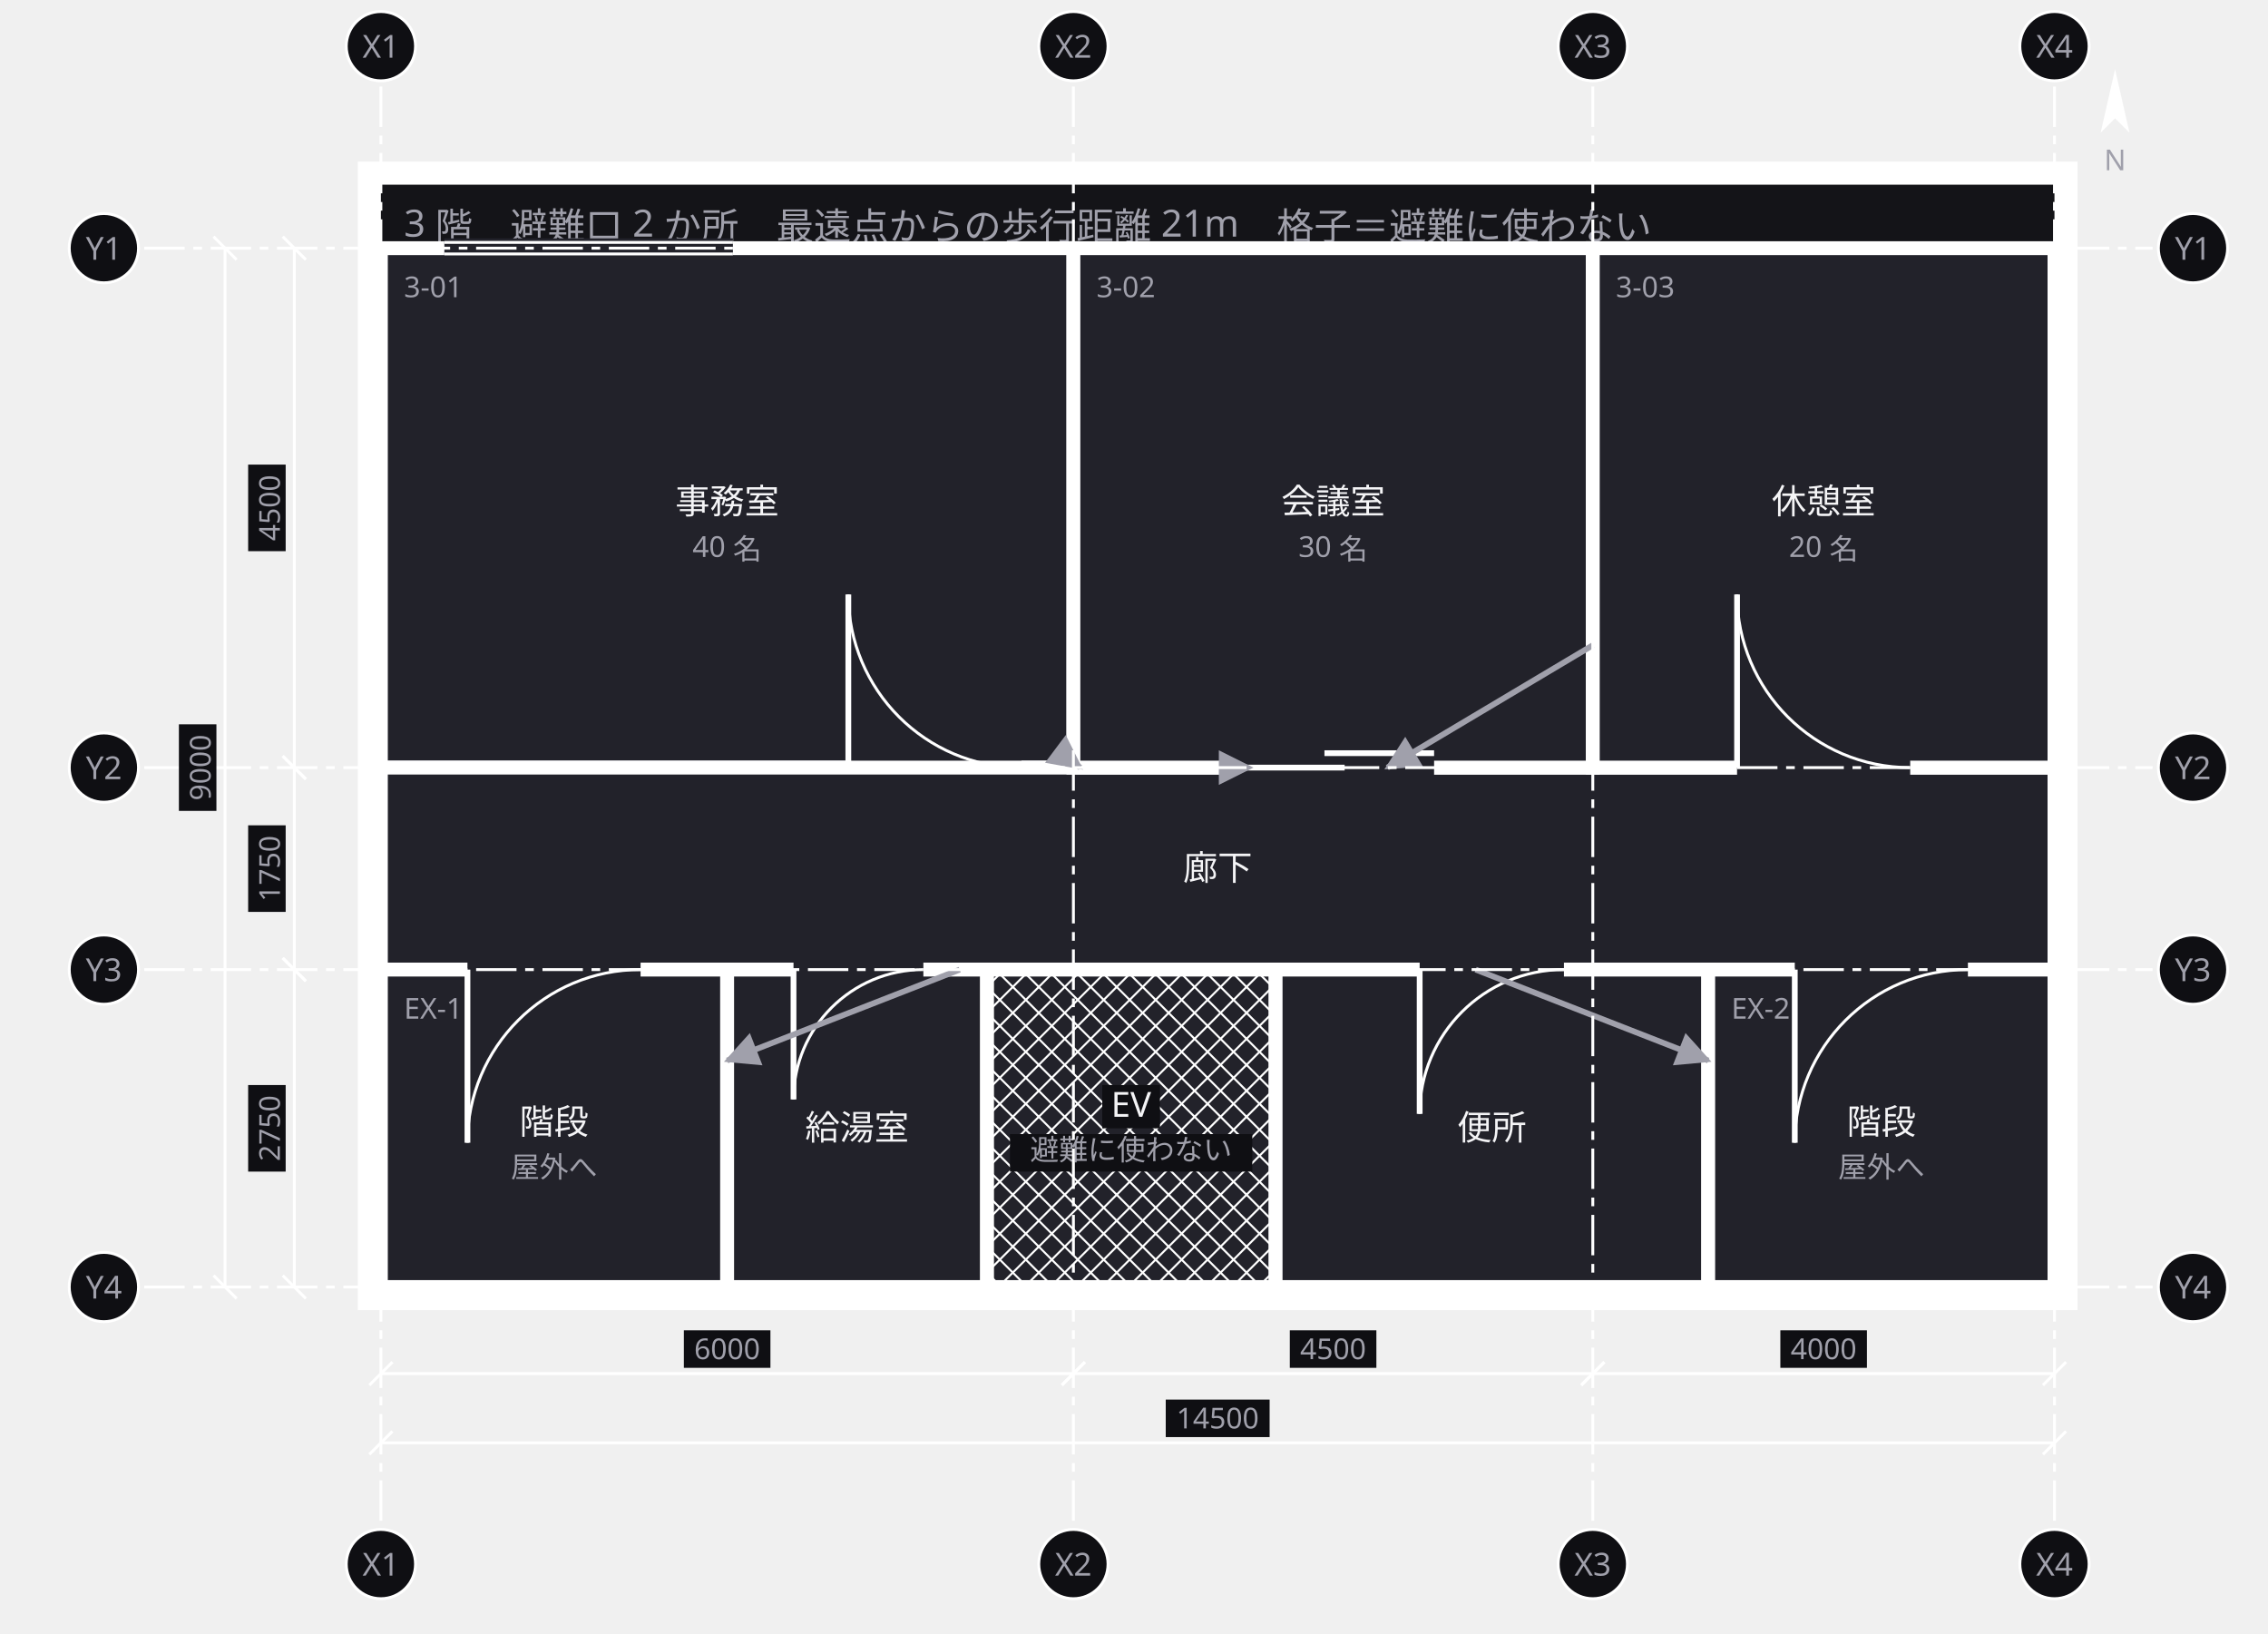
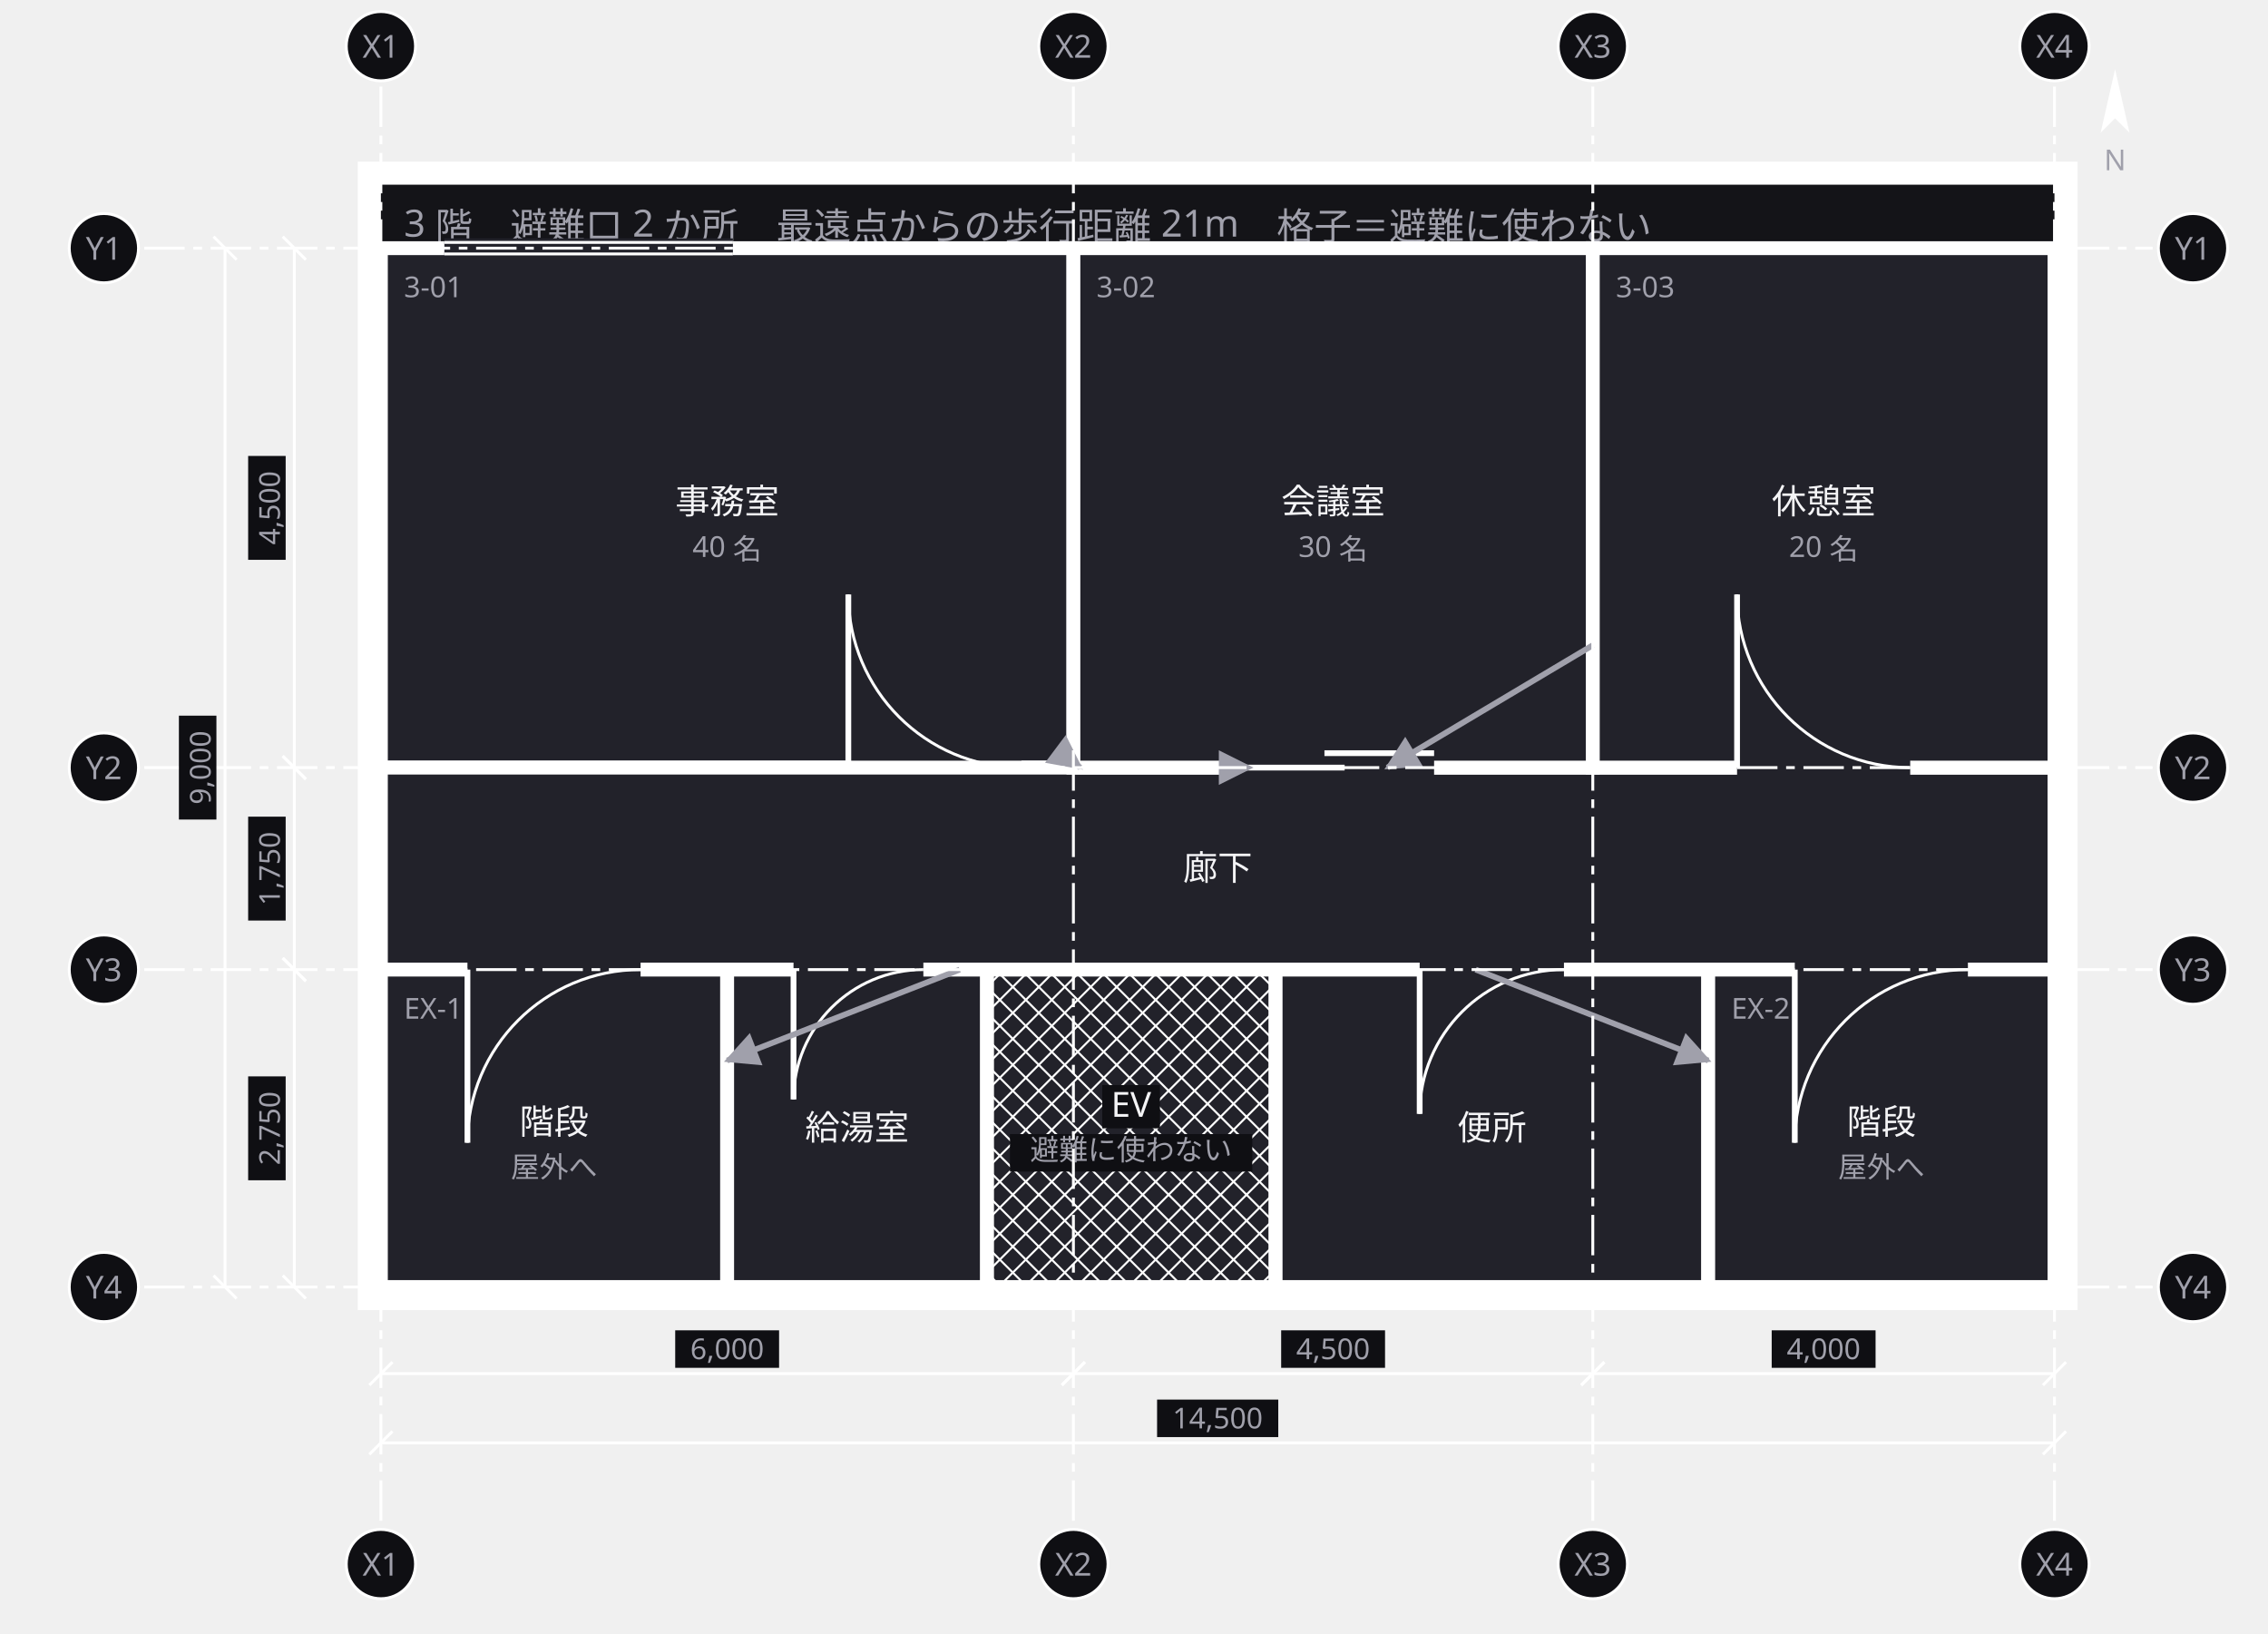
<svg xmlns="http://www.w3.org/2000/svg" width="786" height="566" viewBox="0 0 786 566">
  <defs>
    <marker id="arrow" viewBox="0 0 10 10" refX="9" refY="5" markerWidth="6" markerHeight="6" orient="auto">
      <path d="M 0 0 L 10 5 L 0 10 z" fill="#a0a0ab" />
    </marker>
  </defs>
  <g data-group="f3">
    <rect x="128" y="60" width="588" height="390" fill="#141418" stroke="#ffffff" stroke-width="8" />
    <text x="140" y="82" font-family="sans-serif" font-size="13" fill="#a0a0ab">3 階　避難口 2 か所　最遠点からの歩行距離 21m　格子＝避難に使わない</text>
  </g>
  <g data-node="jimu" data-pinned="false" data-shape="rect">
    <rect x="132" y="86" width="240" height="180" fill="#22222a" stroke="#ffffff" stroke-width="4.8" />
    <line x1="294" y1="266" x2="354" y2="266" stroke="#22222a" stroke-width="6.8" />
    <line x1="294" y1="266" x2="294" y2="206" stroke="#ffffff" stroke-width="2" />
    <path d="M 294 206 A 60 60 0 0 0 354 266" fill="none" stroke="#ffffff" stroke-width="1" />
    <line x1="154" y1="86" x2="254" y2="86" stroke="#22222a" stroke-width="6.8" />
    <line x1="154" y1="84" x2="254" y2="84" stroke="#ffffff" stroke-width="1" />
    <line x1="154" y1="88" x2="254" y2="88" stroke="#ffffff" stroke-width="1" />
    <text x="140" y="103" font-family="sans-serif" font-size="10" fill="#a0a0ab">3-01</text>
    <text x="252" y="178" text-anchor="middle" font-family="sans-serif" font-size="12" fill="#f4f4f6">事務室</text>
    <text x="252" y="193" text-anchor="middle" font-family="sans-serif" font-size="10" fill="#a0a0ab">40 名</text>
  </g>
  <g data-node="rouka" data-pinned="false" data-shape="rect">
    <rect x="132" y="266" width="580" height="70" fill="#22222a" stroke="#ffffff" stroke-width="4.8" />
    <text x="422" y="305" text-anchor="middle" font-family="sans-serif" font-size="12" fill="#f4f4f6">廊下</text>
  </g>
  <g data-node="kaigi" data-pinned="false" data-shape="rect">
    <rect x="372" y="86" width="180" height="180" fill="#22222a" stroke="#ffffff" stroke-width="4.8" />
    <line x1="427" y1="266" x2="497" y2="266" stroke="#22222a" stroke-width="6.8" />
    <line x1="427" y1="266" x2="466" y2="266" stroke="#ffffff" stroke-width="2" />
    <line x1="459" y1="261" x2="497" y2="261" stroke="#ffffff" stroke-width="2" />
    <text x="380" y="103" font-family="sans-serif" font-size="10" fill="#a0a0ab">3-02</text>
    <text x="462" y="178" text-anchor="middle" font-family="sans-serif" font-size="12" fill="#f4f4f6">会議室</text>
    <text x="462" y="193" text-anchor="middle" font-family="sans-serif" font-size="10" fill="#a0a0ab">30 名</text>
  </g>
  <g data-node="shokudo" data-pinned="false" data-shape="rect">
    <rect x="552" y="86" width="160" height="180" fill="#22222a" stroke="#ffffff" stroke-width="4.8" />
    <line x1="602" y1="266" x2="662" y2="266" stroke="#22222a" stroke-width="6.8" />
    <line x1="602" y1="266" x2="602" y2="206" stroke="#ffffff" stroke-width="2" />
    <path d="M 602 206 A 60 60 0 0 0 662 266" fill="none" stroke="#ffffff" stroke-width="1" />
    <text x="560" y="103" font-family="sans-serif" font-size="10" fill="#a0a0ab">3-03</text>
    <text x="632" y="178" text-anchor="middle" font-family="sans-serif" font-size="12" fill="#f4f4f6">休憩室</text>
    <text x="632" y="193" text-anchor="middle" font-family="sans-serif" font-size="10" fill="#a0a0ab">20 名</text>
  </g>
  <g data-node="wc" data-pinned="false" data-shape="rect">
    <rect x="442" y="336" width="150" height="110" fill="#22222a" stroke="#ffffff" stroke-width="4.8" />
    <line x1="492" y1="336" x2="542" y2="336" stroke="#22222a" stroke-width="6.8" />
    <line x1="492" y1="336" x2="492" y2="386" stroke="#ffffff" stroke-width="2" />
    <path d="M 492 386 A 50 50 0 0 1 542 336" fill="none" stroke="#ffffff" stroke-width="1" />
    <text x="517" y="395" text-anchor="middle" font-family="sans-serif" font-size="12" fill="#f4f4f6">便所</text>
  </g>
  <g data-node="kaidan_w" data-pinned="false" data-shape="rect">
    <rect x="132" y="336" width="120" height="110" fill="#22222a" stroke="#ffffff" stroke-width="4.8" />
    <line x1="162" y1="336" x2="222" y2="336" stroke="#22222a" stroke-width="6.8" />
    <line x1="162" y1="336" x2="162" y2="396" stroke="#ffffff" stroke-width="2" />
    <path d="M 162 396 A 60 60 0 0 1 222 336" fill="none" stroke="#ffffff" stroke-width="1" />
    <text x="140" y="353" font-family="sans-serif" font-size="10" fill="#a0a0ab">EX-1</text>
    <text x="192" y="393" text-anchor="middle" font-family="sans-serif" font-size="12" fill="#f4f4f6">階段</text>
    <text x="192" y="408" text-anchor="middle" font-family="sans-serif" font-size="10" fill="#a0a0ab">屋外へ</text>
  </g>
  <g data-node="kaidan_e" data-pinned="false" data-shape="rect">
    <rect x="592" y="336" width="120" height="110" fill="#22222a" stroke="#ffffff" stroke-width="4.8" />
    <line x1="622" y1="336" x2="682" y2="336" stroke="#22222a" stroke-width="6.8" />
    <line x1="622" y1="336" x2="622" y2="396" stroke="#ffffff" stroke-width="2" />
    <path d="M 622 396 A 60 60 0 0 1 682 336" fill="none" stroke="#ffffff" stroke-width="1" />
    <text x="600" y="353" font-family="sans-serif" font-size="10" fill="#a0a0ab">EX-2</text>
    <text x="652" y="393" text-anchor="middle" font-family="sans-serif" font-size="12" fill="#f4f4f6">階段</text>
    <text x="652" y="408" text-anchor="middle" font-family="sans-serif" font-size="10" fill="#a0a0ab">屋外へ</text>
  </g>
  <g data-node="ev" data-pinned="false" data-shape="rect">
    <rect x="342" y="336" width="100" height="110" fill="#22222a" stroke="#ffffff" stroke-width="4.8" />
    <line x1="442" y1="343" x2="435" y2="336" stroke="#ffffff" stroke-width="0.7" />
    <line x1="442" y1="352" x2="426" y2="336" stroke="#ffffff" stroke-width="0.7" />
    <line x1="442" y1="361" x2="417" y2="336" stroke="#ffffff" stroke-width="0.7" />
    <line x1="442" y1="370" x2="408" y2="336" stroke="#ffffff" stroke-width="0.7" />
    <line x1="442" y1="379" x2="399" y2="336" stroke="#ffffff" stroke-width="0.7" />
    <line x1="442" y1="388" x2="390" y2="336" stroke="#ffffff" stroke-width="0.7" />
    <line x1="442" y1="397" x2="381" y2="336" stroke="#ffffff" stroke-width="0.7" />
    <line x1="442" y1="406" x2="372" y2="336" stroke="#ffffff" stroke-width="0.7" />
    <line x1="442" y1="415" x2="363" y2="336" stroke="#ffffff" stroke-width="0.7" />
    <line x1="442" y1="424" x2="354" y2="336" stroke="#ffffff" stroke-width="0.7" />
    <line x1="442" y1="433" x2="345" y2="336" stroke="#ffffff" stroke-width="0.7" />
    <line x1="342" y1="342" x2="442" y2="442" stroke="#ffffff" stroke-width="0.7" />
    <line x1="342" y1="351" x2="437" y2="446" stroke="#ffffff" stroke-width="0.7" />
    <line x1="342" y1="360" x2="428" y2="446" stroke="#ffffff" stroke-width="0.7" />
    <line x1="342" y1="369" x2="419" y2="446" stroke="#ffffff" stroke-width="0.7" />
    <line x1="342" y1="378" x2="410" y2="446" stroke="#ffffff" stroke-width="0.7" />
    <line x1="342" y1="387" x2="401" y2="446" stroke="#ffffff" stroke-width="0.7" />
    <line x1="342" y1="396" x2="392" y2="446" stroke="#ffffff" stroke-width="0.7" />
    <line x1="342" y1="405" x2="383" y2="446" stroke="#ffffff" stroke-width="0.7" />
    <line x1="342" y1="414" x2="374" y2="446" stroke="#ffffff" stroke-width="0.7" />
    <line x1="342" y1="423" x2="365" y2="446" stroke="#ffffff" stroke-width="0.7" />
    <line x1="342" y1="432" x2="356" y2="446" stroke="#ffffff" stroke-width="0.7" />
    <line x1="342" y1="441" x2="347" y2="446" stroke="#ffffff" stroke-width="0.7" />
    <line x1="342" y1="342" x2="348" y2="336" stroke="#ffffff" stroke-width="0.7" />
    <line x1="342" y1="351" x2="357" y2="336" stroke="#ffffff" stroke-width="0.7" />
    <line x1="342" y1="360" x2="366" y2="336" stroke="#ffffff" stroke-width="0.7" />
    <line x1="342" y1="369" x2="375" y2="336" stroke="#ffffff" stroke-width="0.7" />
    <line x1="342" y1="378" x2="384" y2="336" stroke="#ffffff" stroke-width="0.7" />
    <line x1="342" y1="387" x2="393" y2="336" stroke="#ffffff" stroke-width="0.7" />
    <line x1="342" y1="396" x2="402" y2="336" stroke="#ffffff" stroke-width="0.7" />
    <line x1="342" y1="405" x2="411" y2="336" stroke="#ffffff" stroke-width="0.7" />
    <line x1="342" y1="414" x2="420" y2="336" stroke="#ffffff" stroke-width="0.7" />
    <line x1="342" y1="423" x2="429" y2="336" stroke="#ffffff" stroke-width="0.7" />
    <line x1="342" y1="432" x2="438" y2="336" stroke="#ffffff" stroke-width="0.7" />
    <line x1="342" y1="441" x2="442" y2="341" stroke="#ffffff" stroke-width="0.7" />
    <line x1="442" y1="350" x2="346" y2="446" stroke="#ffffff" stroke-width="0.7" />
    <line x1="442" y1="359" x2="355" y2="446" stroke="#ffffff" stroke-width="0.7" />
    <line x1="442" y1="368" x2="364" y2="446" stroke="#ffffff" stroke-width="0.7" />
    <line x1="442" y1="377" x2="373" y2="446" stroke="#ffffff" stroke-width="0.7" />
    <line x1="442" y1="386" x2="382" y2="446" stroke="#ffffff" stroke-width="0.7" />
    <line x1="442" y1="395" x2="391" y2="446" stroke="#ffffff" stroke-width="0.7" />
    <line x1="442" y1="404" x2="400" y2="446" stroke="#ffffff" stroke-width="0.7" />
    <line x1="442" y1="413" x2="409" y2="446" stroke="#ffffff" stroke-width="0.7" />
    <line x1="442" y1="422" x2="418" y2="446" stroke="#ffffff" stroke-width="0.7" />
    <line x1="442" y1="431" x2="427" y2="446" stroke="#ffffff" stroke-width="0.7" />
    <line x1="442" y1="440" x2="436" y2="446" stroke="#ffffff" stroke-width="0.7" />
    <rect x="382" y="376" width="20" height="15" fill="#0f0f13" />
    <text x="392" y="387" text-anchor="middle" font-family="sans-serif" font-size="12" fill="#f4f4f6">EV</text>
    <rect x="350" y="393" width="84" height="13" fill="#0f0f13" />
    <text x="392" y="402" text-anchor="middle" font-family="sans-serif" font-size="10" fill="#a0a0ab">避難に使わない</text>
  </g>
  <g data-node="kyuto" data-pinned="false" data-shape="rect">
    <rect x="252" y="336" width="90" height="110" fill="#22222a" stroke="#ffffff" stroke-width="4.8" />
    <line x1="275" y1="336" x2="320" y2="336" stroke="#22222a" stroke-width="6.8" />
    <line x1="275" y1="336" x2="275" y2="381" stroke="#ffffff" stroke-width="2" />
    <path d="M 275 381 A 45 45 0 0 1 320 336" fill="none" stroke="#ffffff" stroke-width="1" />
    <text x="297" y="395" text-anchor="middle" font-family="sans-serif" font-size="12" fill="#f4f4f6">給湯室</text>
  </g>
  <g data-edge="jimu&gt;rouka" data-pinned="false">
    <path d="M 372 264.2 L 374.4 266" fill="none" stroke="#a0a0ab" stroke-width="2" marker-end="url(#arrow)" />
  </g>
  <g data-edge="kaigi&gt;rouka" data-pinned="false">
    <path d="M 433.2 266 L 433.2 266" fill="none" stroke="#a0a0ab" stroke-width="2" marker-end="url(#arrow)" />
  </g>
  <g data-edge="shokudo&gt;rouka" data-pinned="false">
    <path d="M 552 223.6 L 480.8 266" fill="none" stroke="#a0a0ab" stroke-width="2" marker-end="url(#arrow)" />
  </g>
  <g data-edge="rouka&gt;kaidan_w" data-pinned="false">
    <path d="M 332.6 336 L 252 367.5" fill="none" stroke="#a0a0ab" stroke-width="2" marker-end="url(#arrow)" />
  </g>
  <g data-edge="rouka&gt;kaidan_e" data-pinned="false">
    <path d="M 511.4 336 L 592 367.5" fill="none" stroke="#a0a0ab" stroke-width="2" marker-end="url(#arrow)" />
  </g>
  <g data-grid="true">
    <line x1="132" y1="30" x2="132" y2="528" stroke="#ffffff" stroke-width="1" stroke-dasharray="14 3 3 3" />
    <circle cx="132" cy="16" r="12" fill="#0f0f13" stroke="#ffffff" />
    <text x="132" y="20" text-anchor="middle" font-family="sans-serif" font-size="11" fill="#a0a0ab">X1</text>
    <circle cx="132" cy="542" r="12" fill="#0f0f13" stroke="#ffffff" />
    <text x="132" y="546" text-anchor="middle" font-family="sans-serif" font-size="11" fill="#a0a0ab">X1</text>
    <line x1="372" y1="30" x2="372" y2="528" stroke="#ffffff" stroke-width="1" stroke-dasharray="14 3 3 3" />
    <circle cx="372" cy="16" r="12" fill="#0f0f13" stroke="#ffffff" />
    <text x="372" y="20" text-anchor="middle" font-family="sans-serif" font-size="11" fill="#a0a0ab">X2</text>
    <circle cx="372" cy="542" r="12" fill="#0f0f13" stroke="#ffffff" />
    <text x="372" y="546" text-anchor="middle" font-family="sans-serif" font-size="11" fill="#a0a0ab">X2</text>
    <line x1="552" y1="30" x2="552" y2="528" stroke="#ffffff" stroke-width="1" stroke-dasharray="14 3 3 3" />
    <circle cx="552" cy="16" r="12" fill="#0f0f13" stroke="#ffffff" />
    <text x="552" y="20" text-anchor="middle" font-family="sans-serif" font-size="11" fill="#a0a0ab">X3</text>
    <circle cx="552" cy="542" r="12" fill="#0f0f13" stroke="#ffffff" />
    <text x="552" y="546" text-anchor="middle" font-family="sans-serif" font-size="11" fill="#a0a0ab">X3</text>
    <line x1="712" y1="30" x2="712" y2="528" stroke="#ffffff" stroke-width="1" stroke-dasharray="14 3 3 3" />
    <circle cx="712" cy="16" r="12" fill="#0f0f13" stroke="#ffffff" />
    <text x="712" y="20" text-anchor="middle" font-family="sans-serif" font-size="11" fill="#a0a0ab">X4</text>
    <circle cx="712" cy="542" r="12" fill="#0f0f13" stroke="#ffffff" />
    <text x="712" y="546" text-anchor="middle" font-family="sans-serif" font-size="11" fill="#a0a0ab">X4</text>
    <line x1="50" y1="86" x2="746" y2="86" stroke="#ffffff" stroke-width="1" stroke-dasharray="14 3 3 3" />
    <circle cx="36" cy="86" r="12" fill="#0f0f13" stroke="#ffffff" />
    <text x="36" y="90" text-anchor="middle" font-family="sans-serif" font-size="11" fill="#a0a0ab">Y1</text>
    <circle cx="760" cy="86" r="12" fill="#0f0f13" stroke="#ffffff" />
    <text x="760" y="90" text-anchor="middle" font-family="sans-serif" font-size="11" fill="#a0a0ab">Y1</text>
    <line x1="50" y1="266" x2="746" y2="266" stroke="#ffffff" stroke-width="1" stroke-dasharray="14 3 3 3" />
    <circle cx="36" cy="266" r="12" fill="#0f0f13" stroke="#ffffff" />
    <text x="36" y="270" text-anchor="middle" font-family="sans-serif" font-size="11" fill="#a0a0ab">Y2</text>
    <circle cx="760" cy="266" r="12" fill="#0f0f13" stroke="#ffffff" />
    <text x="760" y="270" text-anchor="middle" font-family="sans-serif" font-size="11" fill="#a0a0ab">Y2</text>
    <line x1="50" y1="336" x2="746" y2="336" stroke="#ffffff" stroke-width="1" stroke-dasharray="14 3 3 3" />
    <circle cx="36" cy="336" r="12" fill="#0f0f13" stroke="#ffffff" />
    <text x="36" y="340" text-anchor="middle" font-family="sans-serif" font-size="11" fill="#a0a0ab">Y3</text>
    <circle cx="760" cy="336" r="12" fill="#0f0f13" stroke="#ffffff" />
    <text x="760" y="340" text-anchor="middle" font-family="sans-serif" font-size="11" fill="#a0a0ab">Y3</text>
    <line x1="50" y1="446" x2="746" y2="446" stroke="#ffffff" stroke-width="1" stroke-dasharray="14 3 3 3" />
    <circle cx="36" cy="446" r="12" fill="#0f0f13" stroke="#ffffff" />
    <text x="36" y="450" text-anchor="middle" font-family="sans-serif" font-size="11" fill="#a0a0ab">Y4</text>
    <circle cx="760" cy="446" r="12" fill="#0f0f13" stroke="#ffffff" />
    <text x="760" y="450" text-anchor="middle" font-family="sans-serif" font-size="11" fill="#a0a0ab">Y4</text>
  </g>
  <g data-dimensions="true">
    <line x1="132" y1="476" x2="372" y2="476" stroke="#ffffff" stroke-width="1" />
    <line x1="128" y1="480" x2="136" y2="472" stroke="#ffffff" stroke-width="1" />
    <line x1="368" y1="480" x2="376" y2="472" stroke="#ffffff" stroke-width="1" />
-     <rect x="237" y="461" width="30" height="13" fill="#0f0f13" />
-     <text x="252" y="471" text-anchor="middle" font-family="sans-serif" font-size="10" fill="#a0a0ab">6000</text>
+     <rect x="234" y="461" width="36" height="13" fill="#0f0f13" />
+     <text x="252" y="471" text-anchor="middle" font-family="sans-serif" font-size="10" fill="#a0a0ab">6,000</text>
    <line x1="372" y1="476" x2="552" y2="476" stroke="#ffffff" stroke-width="1" />
    <line x1="368" y1="480" x2="376" y2="472" stroke="#ffffff" stroke-width="1" />
    <line x1="548" y1="480" x2="556" y2="472" stroke="#ffffff" stroke-width="1" />
-     <rect x="447" y="461" width="30" height="13" fill="#0f0f13" />
-     <text x="462" y="471" text-anchor="middle" font-family="sans-serif" font-size="10" fill="#a0a0ab">4500</text>
+     <rect x="444" y="461" width="36" height="13" fill="#0f0f13" />
+     <text x="462" y="471" text-anchor="middle" font-family="sans-serif" font-size="10" fill="#a0a0ab">4,500</text>
    <line x1="552" y1="476" x2="712" y2="476" stroke="#ffffff" stroke-width="1" />
    <line x1="548" y1="480" x2="556" y2="472" stroke="#ffffff" stroke-width="1" />
    <line x1="708" y1="480" x2="716" y2="472" stroke="#ffffff" stroke-width="1" />
-     <rect x="617" y="461" width="30" height="13" fill="#0f0f13" />
-     <text x="632" y="471" text-anchor="middle" font-family="sans-serif" font-size="10" fill="#a0a0ab">4000</text>
+     <rect x="614" y="461" width="36" height="13" fill="#0f0f13" />
+     <text x="632" y="471" text-anchor="middle" font-family="sans-serif" font-size="10" fill="#a0a0ab">4,000</text>
    <line x1="132" y1="500" x2="712" y2="500" stroke="#ffffff" stroke-width="1" />
    <line x1="128" y1="504" x2="136" y2="496" stroke="#ffffff" stroke-width="1" />
    <line x1="708" y1="504" x2="716" y2="496" stroke="#ffffff" stroke-width="1" />
-     <rect x="404" y="485" width="36" height="13" fill="#0f0f13" />
-     <text x="422" y="495" text-anchor="middle" font-family="sans-serif" font-size="10" fill="#a0a0ab">14500</text>
+     <rect x="401" y="485" width="42" height="13" fill="#0f0f13" />
+     <text x="422" y="495" text-anchor="middle" font-family="sans-serif" font-size="10" fill="#a0a0ab">14,500</text>
    <line x1="102" y1="86" x2="102" y2="266" stroke="#ffffff" stroke-width="1" />
    <line x1="98" y1="82" x2="106" y2="90" stroke="#ffffff" stroke-width="1" />
    <line x1="98" y1="262" x2="106" y2="270" stroke="#ffffff" stroke-width="1" />
-     <rect x="86" y="161" width="13" height="30" fill="#0f0f13" />
-     <text x="97" y="176" text-anchor="middle" font-family="sans-serif" font-size="10" fill="#a0a0ab" transform="rotate(-90 97 176)">4500</text>
+     <rect x="86" y="158" width="13" height="36" fill="#0f0f13" />
+     <text x="97" y="176" text-anchor="middle" font-family="sans-serif" font-size="10" fill="#a0a0ab" transform="rotate(-90 97 176)">4,500</text>
    <line x1="102" y1="266" x2="102" y2="336" stroke="#ffffff" stroke-width="1" />
    <line x1="98" y1="262" x2="106" y2="270" stroke="#ffffff" stroke-width="1" />
    <line x1="98" y1="332" x2="106" y2="340" stroke="#ffffff" stroke-width="1" />
-     <rect x="86" y="286" width="13" height="30" fill="#0f0f13" />
-     <text x="97" y="301" text-anchor="middle" font-family="sans-serif" font-size="10" fill="#a0a0ab" transform="rotate(-90 97 301)">1750</text>
+     <rect x="86" y="283" width="13" height="36" fill="#0f0f13" />
+     <text x="97" y="301" text-anchor="middle" font-family="sans-serif" font-size="10" fill="#a0a0ab" transform="rotate(-90 97 301)">1,750</text>
    <line x1="102" y1="336" x2="102" y2="446" stroke="#ffffff" stroke-width="1" />
    <line x1="98" y1="332" x2="106" y2="340" stroke="#ffffff" stroke-width="1" />
    <line x1="98" y1="442" x2="106" y2="450" stroke="#ffffff" stroke-width="1" />
-     <rect x="86" y="376" width="13" height="30" fill="#0f0f13" />
-     <text x="97" y="391" text-anchor="middle" font-family="sans-serif" font-size="10" fill="#a0a0ab" transform="rotate(-90 97 391)">2750</text>
+     <rect x="86" y="373" width="13" height="36" fill="#0f0f13" />
+     <text x="97" y="391" text-anchor="middle" font-family="sans-serif" font-size="10" fill="#a0a0ab" transform="rotate(-90 97 391)">2,750</text>
    <line x1="78" y1="86" x2="78" y2="446" stroke="#ffffff" stroke-width="1" />
    <line x1="74" y1="82" x2="82" y2="90" stroke="#ffffff" stroke-width="1" />
    <line x1="74" y1="442" x2="82" y2="450" stroke="#ffffff" stroke-width="1" />
-     <rect x="62" y="251" width="13" height="30" fill="#0f0f13" />
-     <text x="73" y="266" text-anchor="middle" font-family="sans-serif" font-size="10" fill="#a0a0ab" transform="rotate(-90 73 266)">9000</text>
+     <rect x="62" y="248" width="13" height="36" fill="#0f0f13" />
+     <text x="73" y="266" text-anchor="middle" font-family="sans-serif" font-size="10" fill="#a0a0ab" transform="rotate(-90 73 266)">9,000</text>
    <g transform="rotate(0 733 37)">
      <path d="M 733 24 L 738 46 L 733 41 L 728 46 Z" fill="#ffffff" />
    </g>
    <text x="733" y="59" text-anchor="middle" font-family="sans-serif" font-size="10" fill="#a0a0ab">N</text>
  </g>
</svg>
